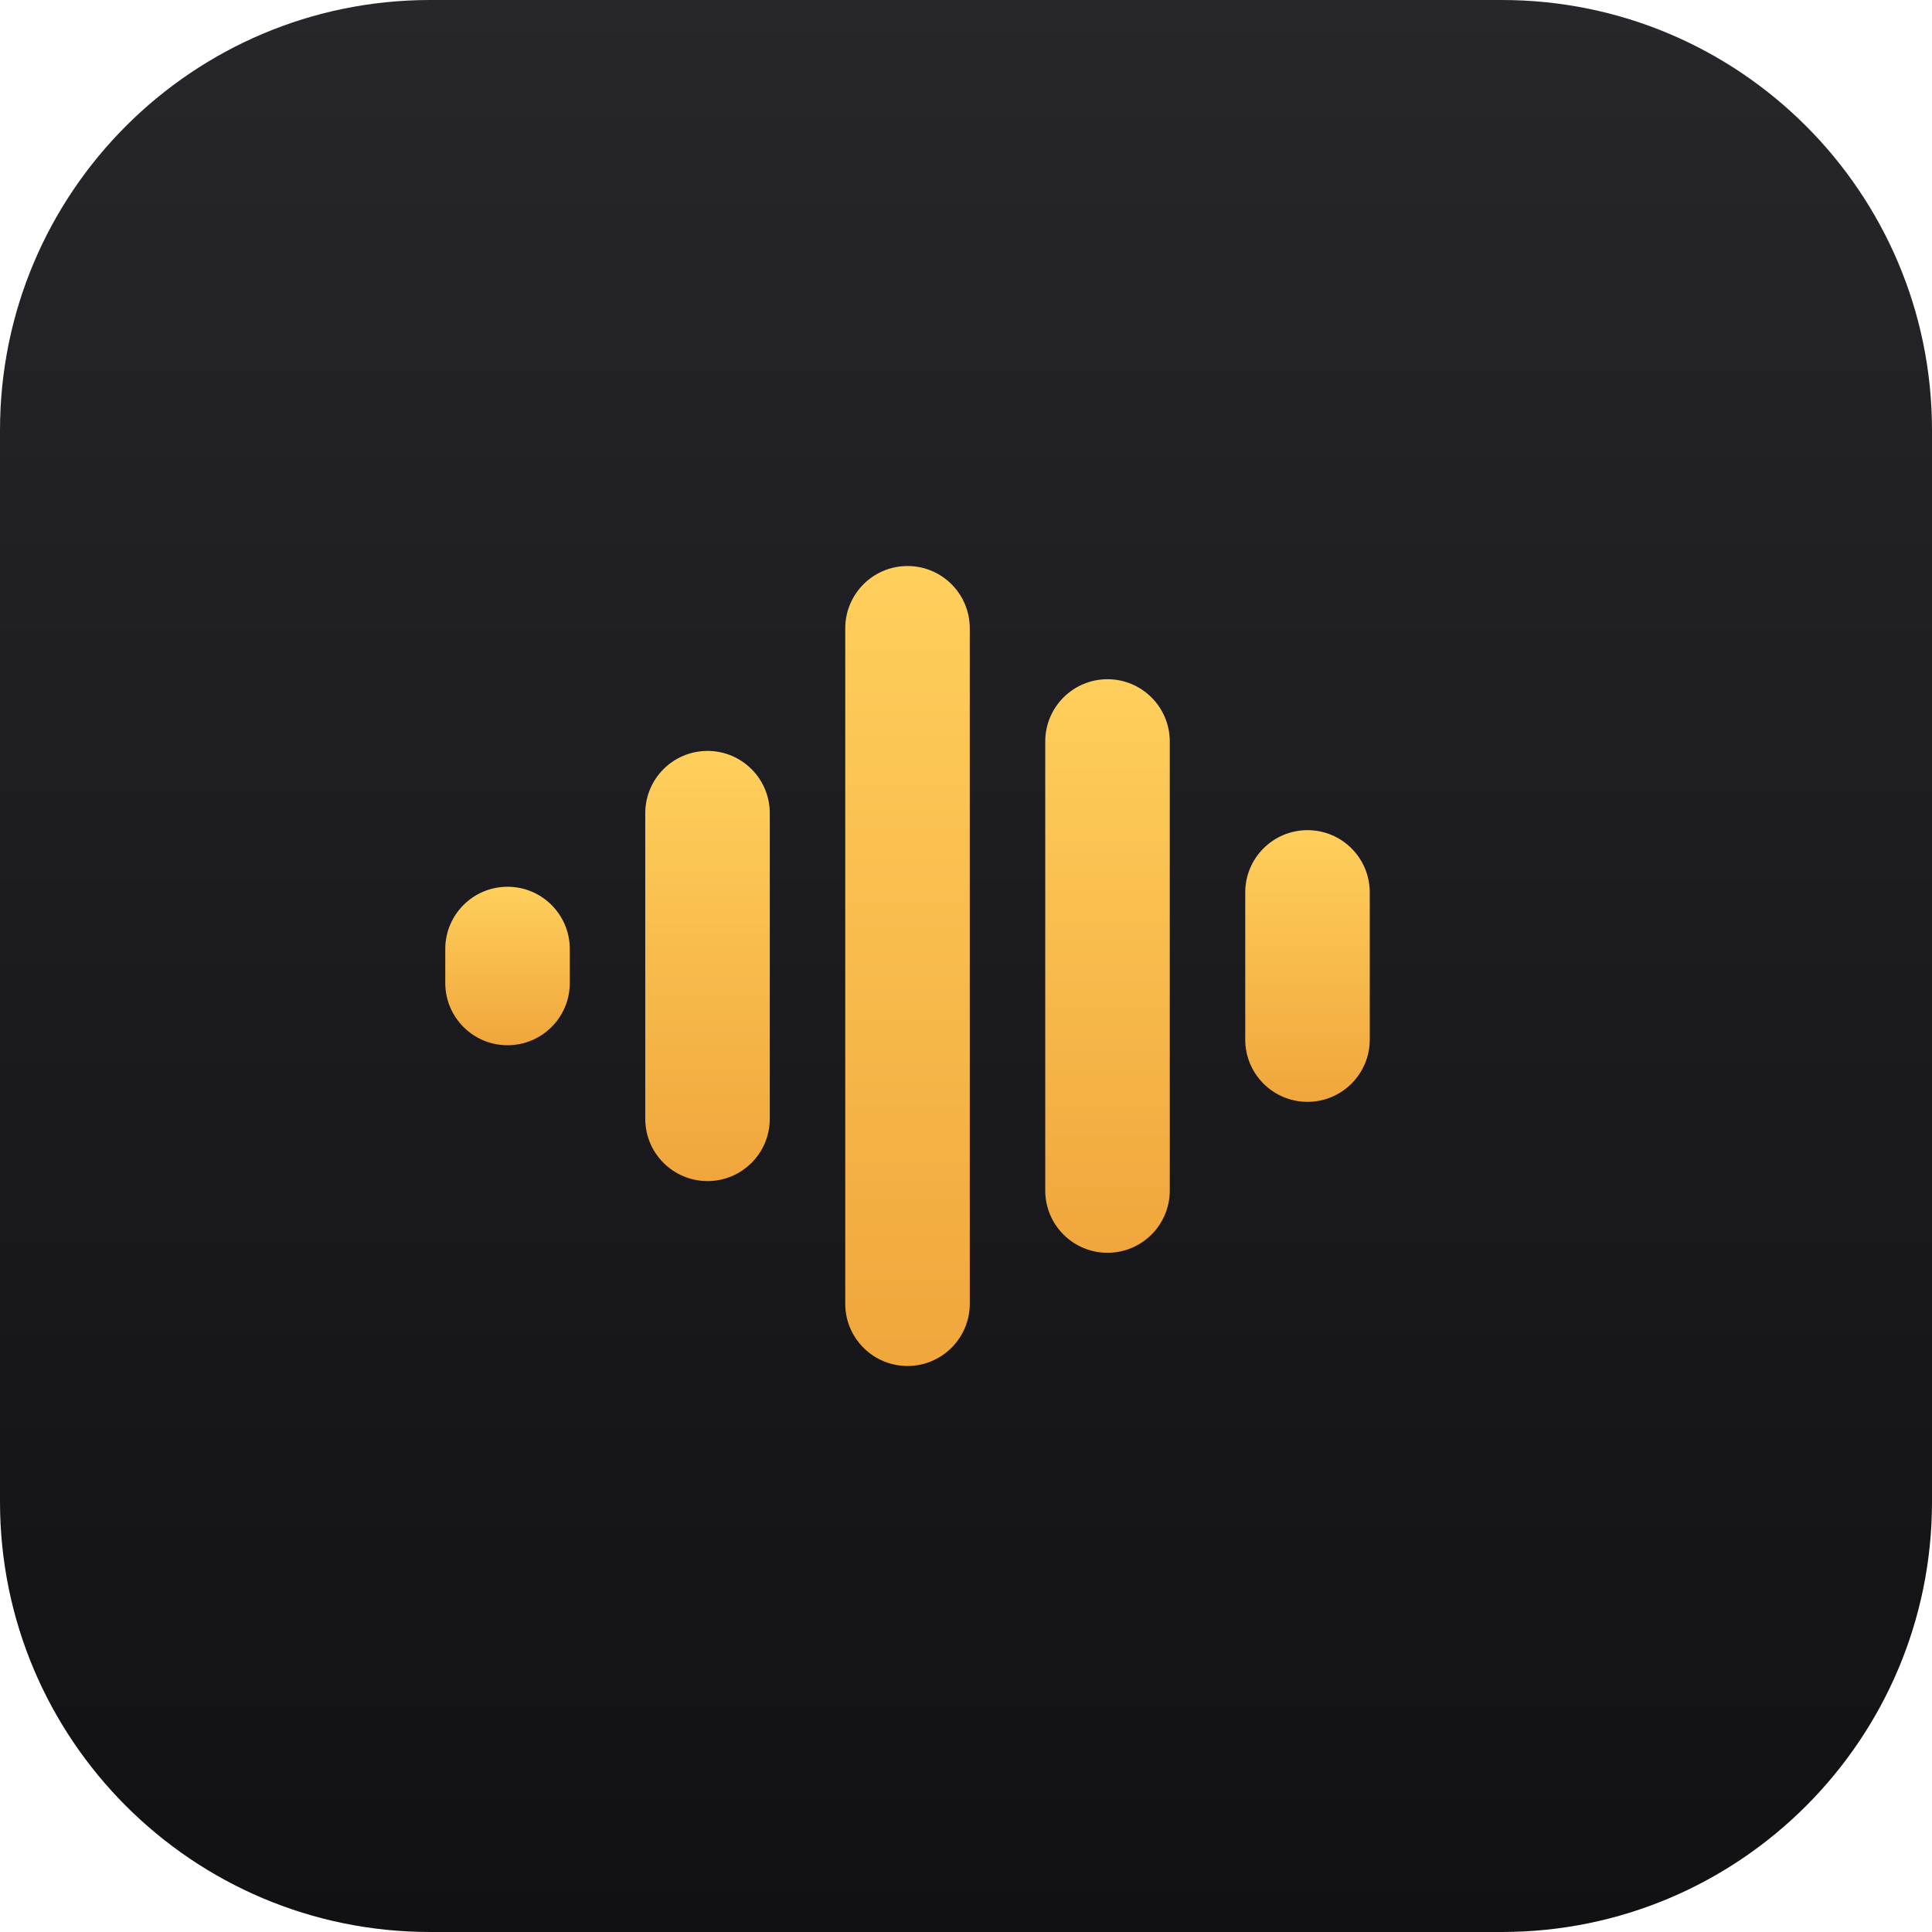
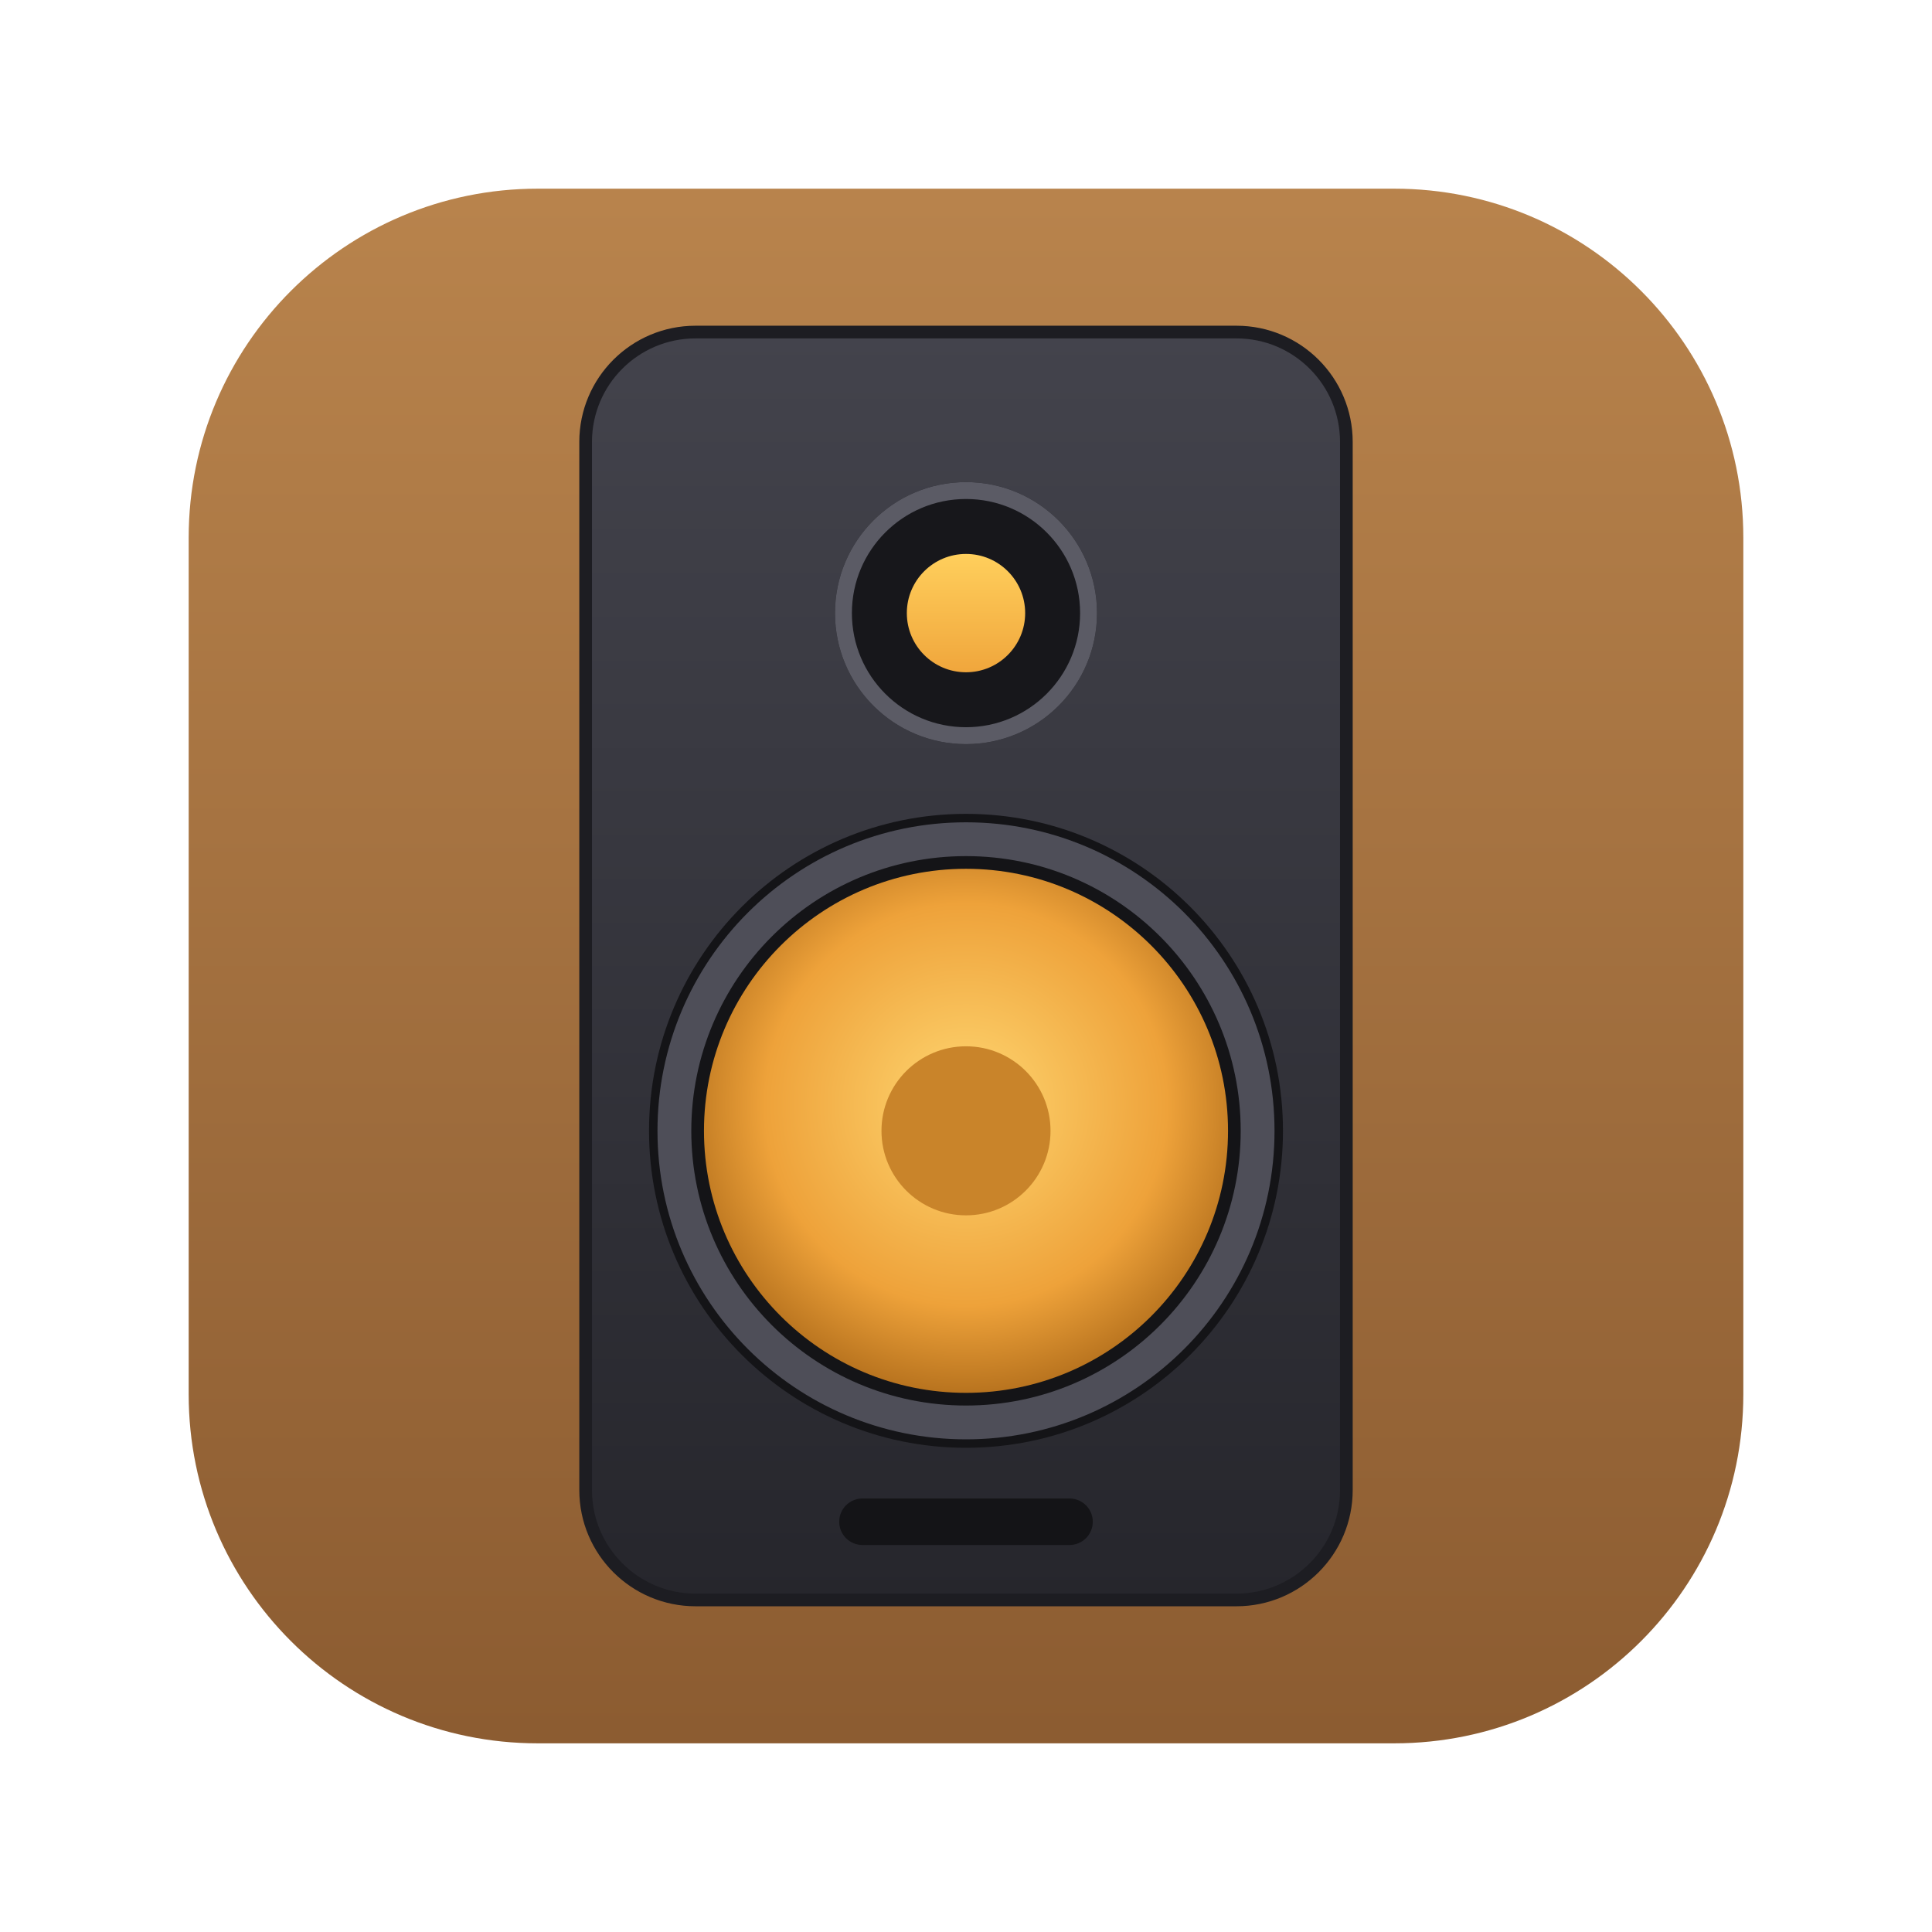
<svg xmlns="http://www.w3.org/2000/svg" width="1024" height="1024" viewBox="0 0 1024 1024">
  <defs>
-     <linearGradient id="bg" x1="0" y1="0" x2="0" y2="1">
-       <stop offset="0" stop-color="#26262b" />
-       <stop offset="1" stop-color="#111114" />
+     <linearGradient id="wood" x1="0" y1="0" x2="0" y2="1">
+       <stop offset="0" stop-color="#b8834c" />
+       <stop offset="1" stop-color="#8c5c31" />
    </linearGradient>
-     <linearGradient id="bar" x1="0" y1="0" x2="0" y2="1">
+     <linearGradient id="amber" x1="0" y1="0" x2="0" y2="1">
      <stop offset="0" stop-color="#ffcf5c" />
      <stop offset="1" stop-color="#f0a63c" />
    </linearGradient>
+     <linearGradient id="cab" x1="0" y1="0" x2="0" y2="1">
+       <stop offset="0" stop-color="#43434c" />
+       <stop offset="1" stop-color="#26262c" />
+     </linearGradient>
+     <radialGradient id="cone" cx="0.5" cy="0.45" r="0.55">
+       <stop offset="0" stop-color="#ffd772" />
+       <stop offset="0.7" stop-color="#eea23a" />
+       <stop offset="1" stop-color="#b9741f" />
+     </radialGradient>
  </defs>
-   <rect width="1024" height="1024" rx="228" fill="url(#bg)" />
-   <g fill="url(#bar)">
-     <rect x="236" y="470" width="66" height="84" rx="33" />
-     <rect x="342" y="398" width="66" height="228" rx="33" />
-     <rect x="448" y="300" width="66" height="424" rx="33" />
-     <rect x="554" y="360" width="66" height="304" rx="33" />
-     <rect x="660" y="440" width="66" height="144" rx="33" />
+   <rect x="100" y="100" width="824" height="824" rx="185" fill="url(#wood)" />
+   <g transform="translate(512 512) scale(1.12) translate(-512 -512)">
+     <rect x="332" y="212" width="360" height="600" rx="52" fill="url(#cab)" stroke="#1d1d22" stroke-width="6" />
+     <circle cx="512" cy="345" r="62" fill="#17171b" />
+     <circle cx="512" cy="345" r="58" fill="none" stroke="#5b5b65" stroke-width="8" />
+     <circle cx="512" cy="345" r="28" fill="url(#amber)" />
+     <circle cx="512" cy="590" r="150" fill="#141417" />
+     <circle cx="512" cy="590" r="138" fill="none" stroke="#4e4e58" stroke-width="16" />
+     <circle cx="512" cy="590" r="124" fill="url(#cone)" />
+     <circle cx="512" cy="590" r="40" fill="#c9842a" />
+     <rect x="452" y="764" width="120" height="22" rx="11" fill="#141417" />
  </g>
</svg>
